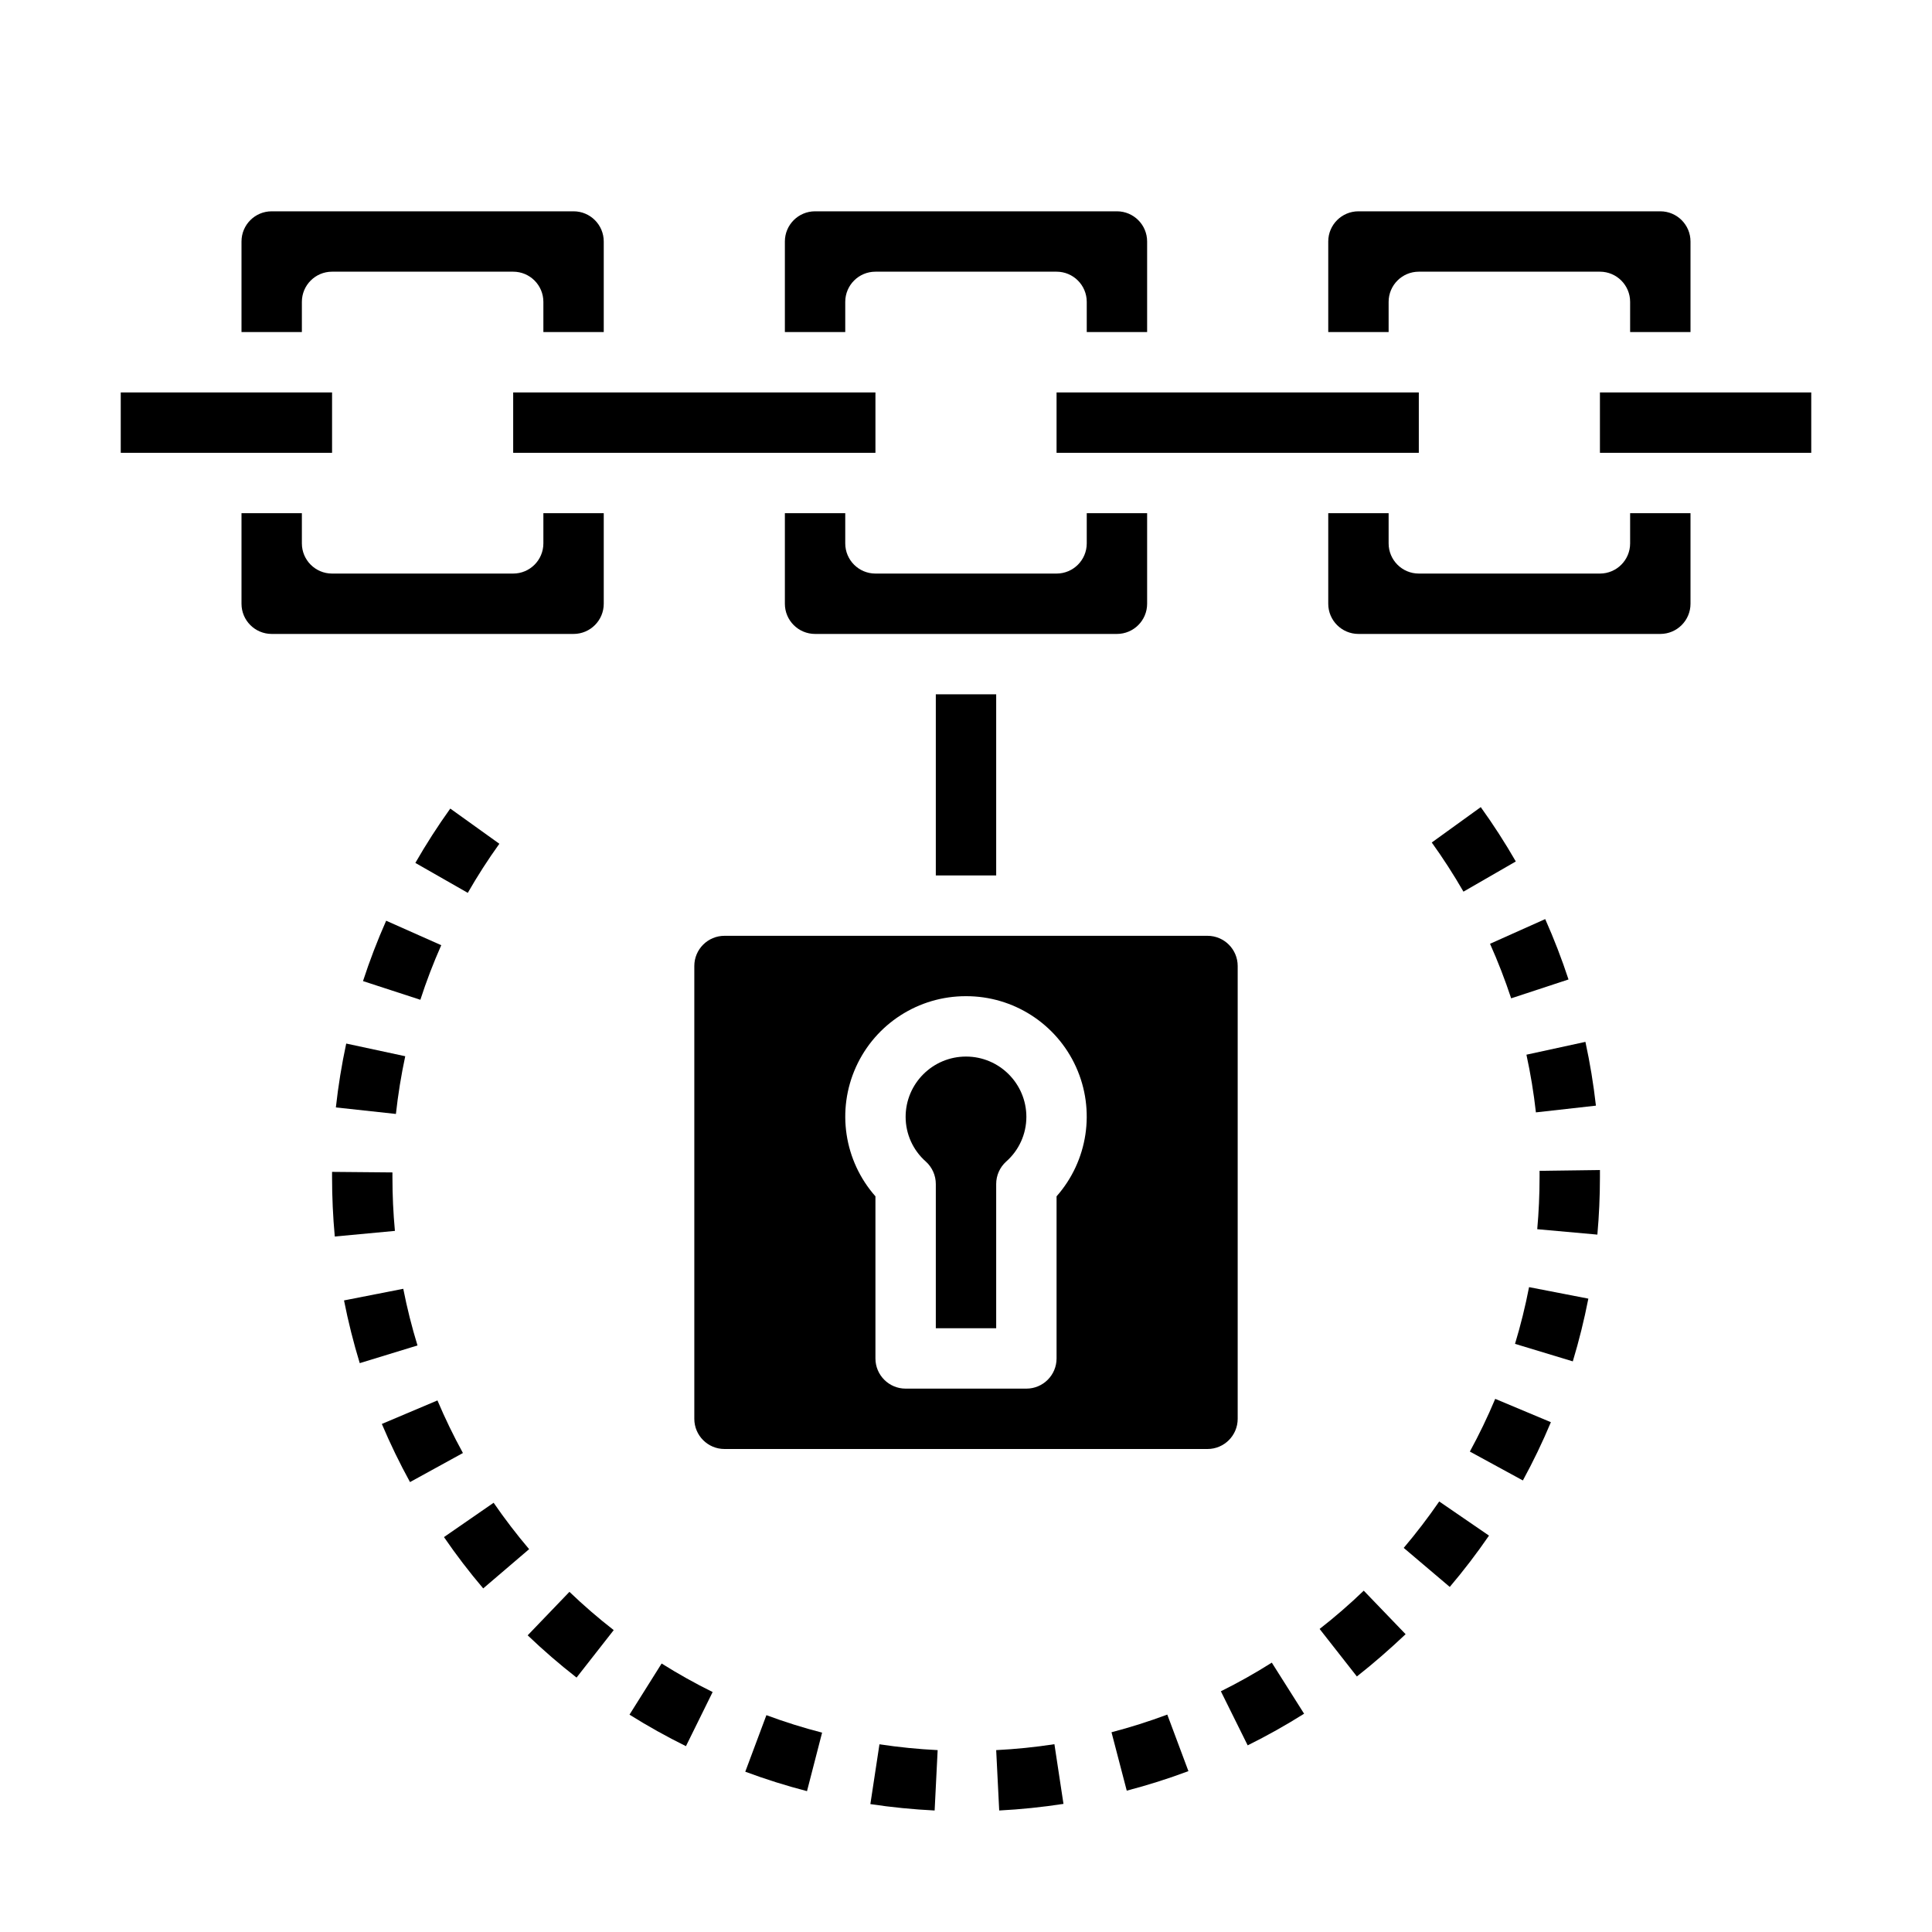
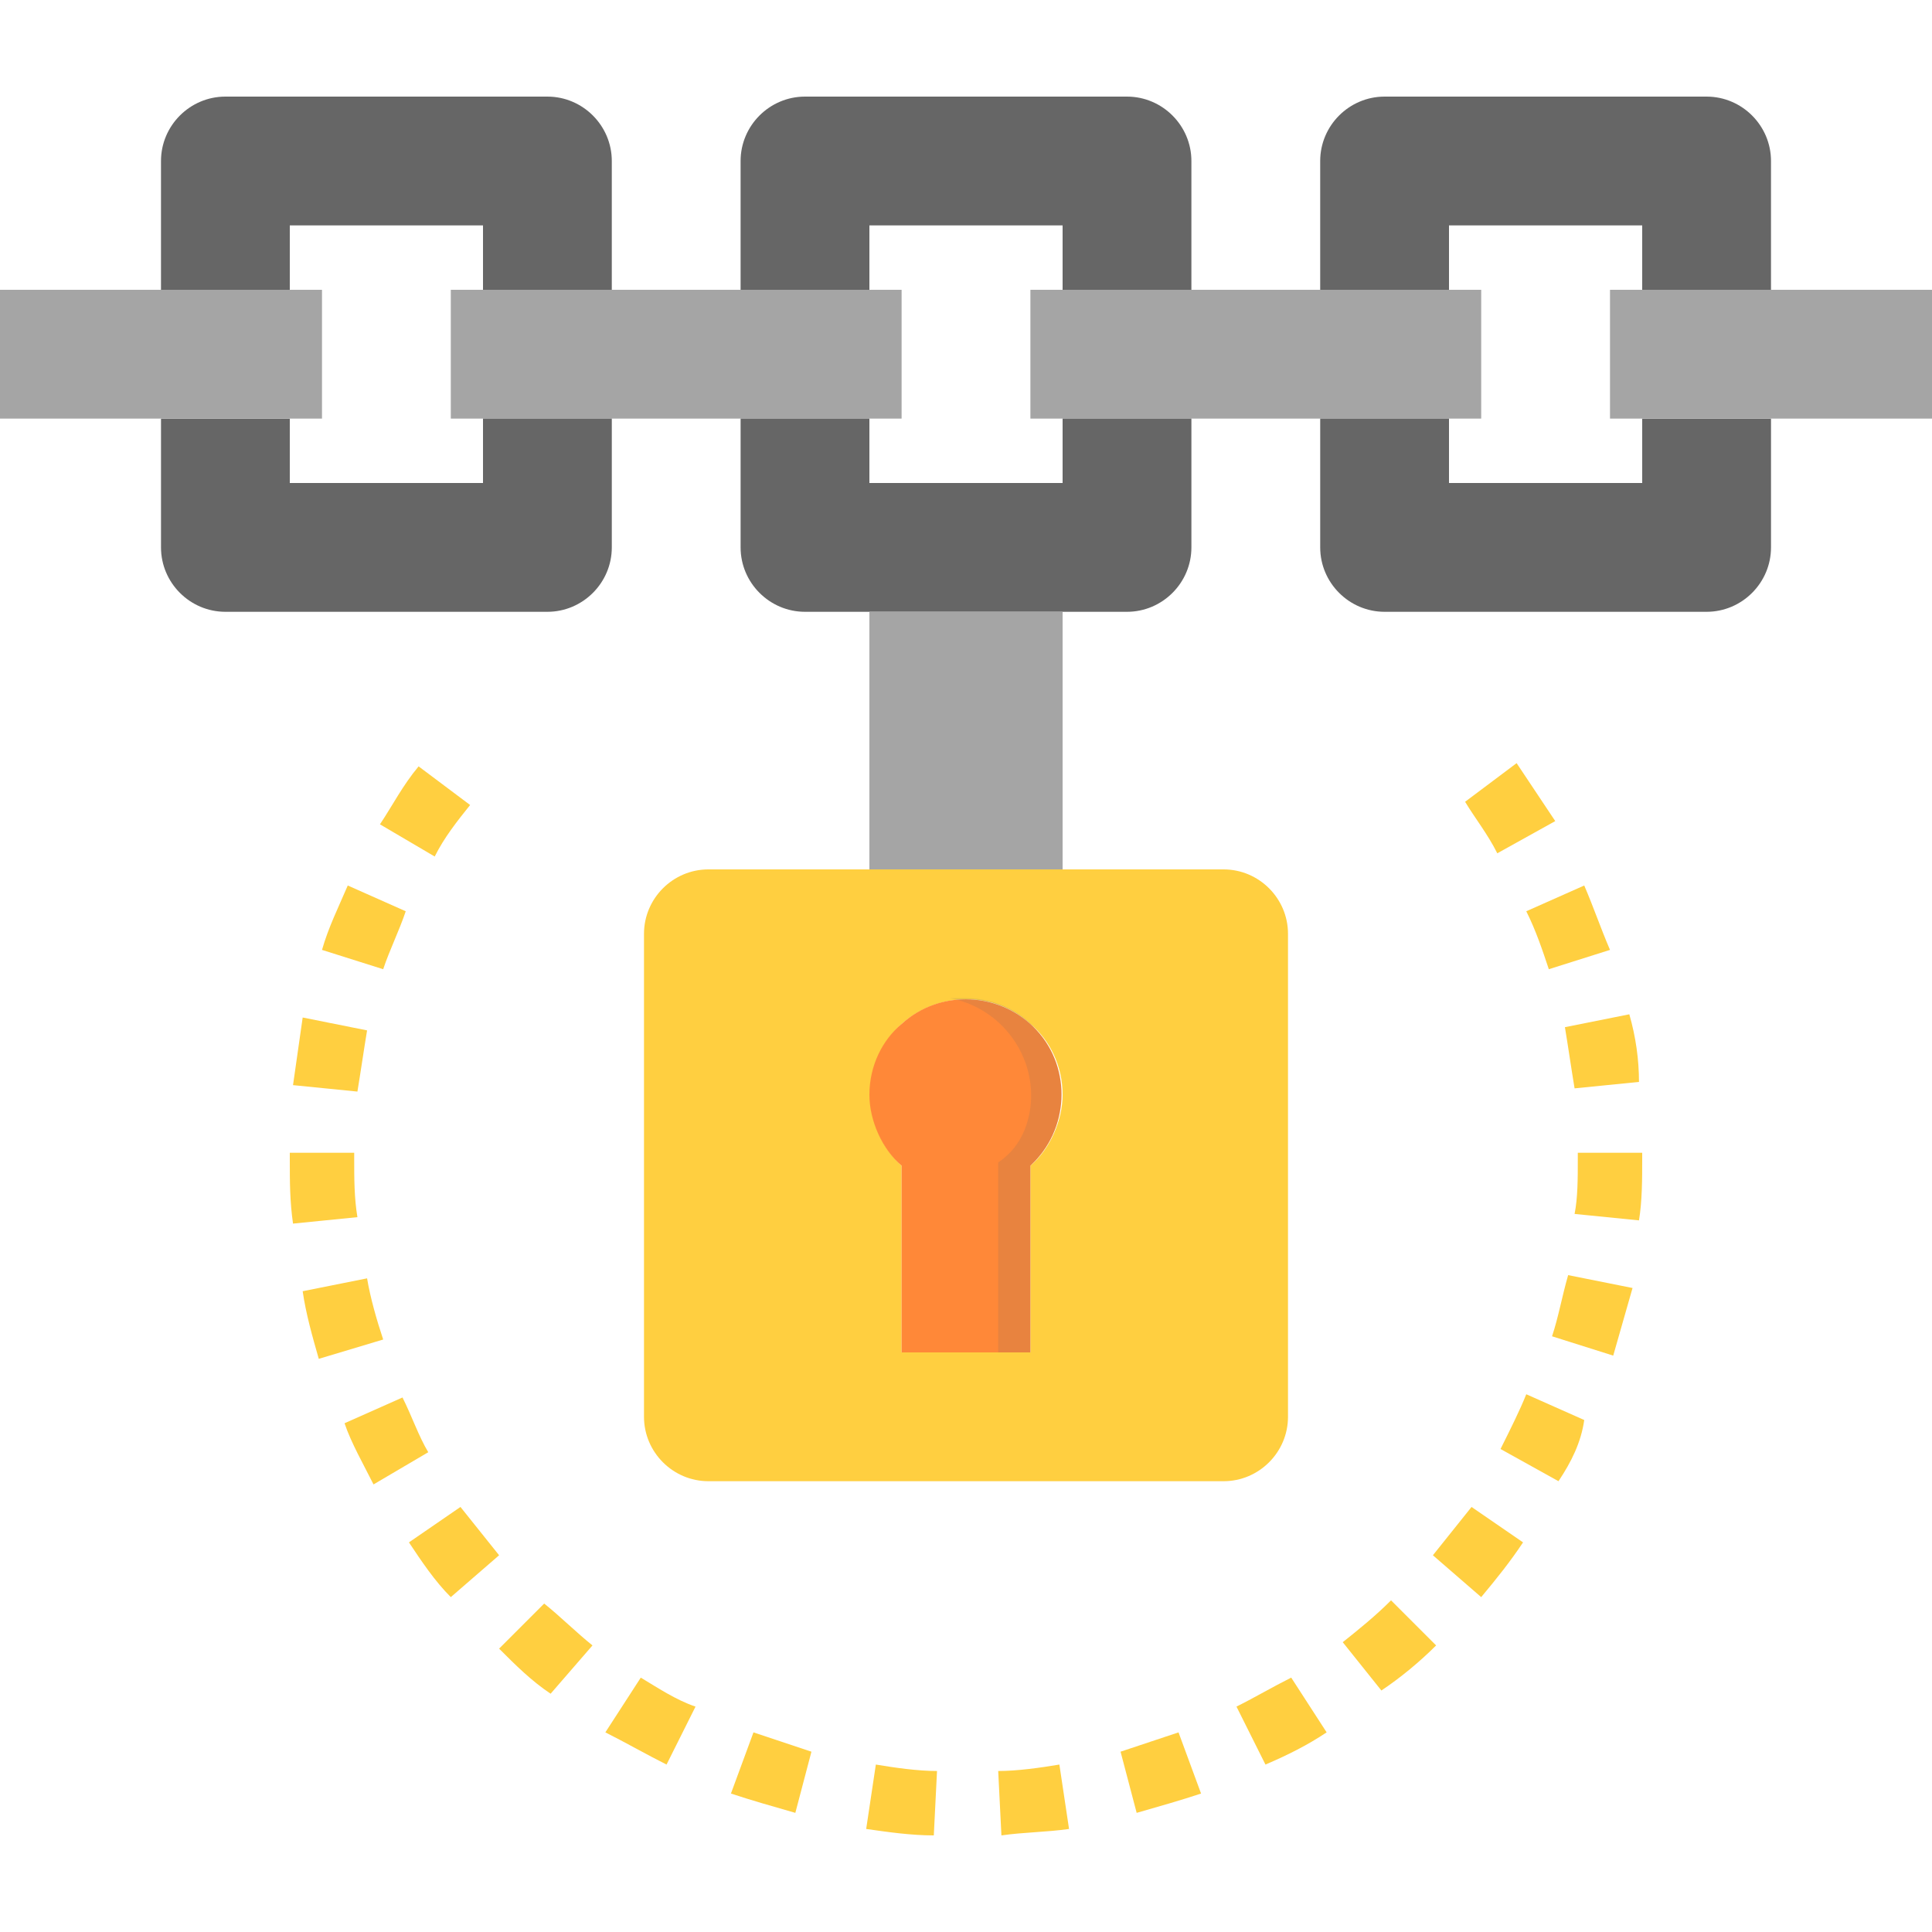
- <svg xmlns="http://www.w3.org/2000/svg" height="300px" width="300px" fill="#000000" data-name="Layer 1" viewBox="0 0 64 64" x="0px" y="0px">
-   <path d="M46,10a1,1,0,0,1,1-1h6a1,1,0,0,1,1,1v1h2V8a1,1,0,0,0-1-1H45a1,1,0,0,0-1,1v3h2Z" />
-   <path d="M28,10a1,1,0,0,1,1-1h6a1,1,0,0,1,1,1v1h2V8a1,1,0,0,0-1-1H27a1,1,0,0,0-1,1v3h2Z" />
-   <path d="M23,32V47a1,1,0,0,0,1,1H40a1,1,0,0,0,1-1V32a1,1,0,0,0-1-1H24A1,1,0,0,0,23,32Zm9,1a3.989,3.989,0,0,1,3,6.63V45a1,1,0,0,1-1,1H30a1,1,0,0,1-1-1V39.63A3.989,3.989,0,0,1,32,33Z" />
-   <path d="M54,18a1,1,0,0,1-1,1H47a1,1,0,0,1-1-1V17H44v3a1,1,0,0,0,1,1H55a1,1,0,0,0,1-1V17H54Z" />
-   <path d="M36,18a1,1,0,0,1-1,1H29a1,1,0,0,1-1-1V17H26v3a1,1,0,0,0,1,1H37a1,1,0,0,0,1-1V17H36Z" />
-   <polygon points="53 13 53 15 57 15 60 15 60 13 57 13 53 13" />
-   <rect x="31" y="23" width="2" height="6" />
-   <path d="M10,10a1,1,0,0,1,1-1h6a1,1,0,0,1,1,1v1h2V8a1,1,0,0,0-1-1H9A1,1,0,0,0,8,8v3h2Z" />
-   <polygon points="11 13 7 13 4 13 4 15 7 15 11 15 11 13" />
-   <path d="M18,18a1,1,0,0,1-1,1H11a1,1,0,0,1-1-1V17H8v3a1,1,0,0,0,1,1H19a1,1,0,0,0,1-1V17H18Z" />
-   <path d="M31,39.222V44h2V39.222a1,1,0,0,1,.33-.743A1.974,1.974,0,0,0,34,37a2,2,0,0,0-4,0,1.974,1.974,0,0,0,.67,1.479A1,1,0,0,1,31,39.222Z" />
-   <polygon points="29 13 25 13 21 13 17 13 17 15 21 15 25 15 29 15 29 13" />
-   <polygon points="47 13 43 13 39 13 35 13 35 15 39 15 43 15 47 15 47 13" />
-   <path d="M43.714,53.961l1.234,1.574c.562-.441,1.1-.914,1.615-1.4l-1.387-1.442A18.679,18.679,0,0,1,43.714,53.961Z" />
-   <path d="M28.832,59.763c.7.106,1.422.177,2.129.212l.1-2a19.3,19.3,0,0,1-1.928-.193Z" />
-   <path d="M36.82,57.383l.505,1.935a20.693,20.693,0,0,0,2.043-.647l-.7-1.873A19.01,19.01,0,0,1,36.82,57.383Z" />
-   <path d="M33,57.975l.1,2a21.271,21.271,0,0,0,2.129-.219l-.3-1.977A19.025,19.025,0,0,1,33,57.975Z" />
-   <path d="M40.443,56.026l.888,1.791A20.883,20.883,0,0,0,43.2,56.769L42.13,55.077A18.682,18.682,0,0,1,40.443,56.026Z" />
-   <path d="M24.688,58.69a20.841,20.841,0,0,0,2.045.644l.5-1.938a18.549,18.549,0,0,1-1.845-.579Z" />
-   <path d="M48.691,48.085l1.756.957a20.714,20.714,0,0,0,.928-1.93l-1.844-.773A18.9,18.9,0,0,1,48.691,48.085Z" />
-   <path d="M50.187,44.517l1.914.58a21.223,21.223,0,0,0,.515-2.078l-1.964-.381A19.014,19.014,0,0,1,50.187,44.517Z" />
-   <path d="M51,38.785V39c0,.574-.026,1.152-.077,1.719l1.992.179c.056-.626.085-1.264.085-1.9v-.24Z" />
-   <path d="M47.429,27.909a19.346,19.346,0,0,1,1.05,1.628l1.734-1a21.12,21.12,0,0,0-1.161-1.8Z" />
-   <path d="M49.359,31.264a19.2,19.2,0,0,1,.7,1.807l1.9-.625a21.107,21.107,0,0,0-.772-2Z" />
-   <path d="M52.867,36.626a21.053,21.053,0,0,0-.348-2.113l-1.954.425a18.838,18.838,0,0,1,.314,1.911Z" />
-   <path d="M46.5,51.276l1.525,1.293a20.9,20.9,0,0,0,1.3-1.7l-1.649-1.131A19.2,19.2,0,0,1,46.5,51.276Z" />
-   <path d="M12.025,32.5l1.9.619a18.565,18.565,0,0,1,.692-1.808L12.792,30.5A20.941,20.941,0,0,0,12.025,32.5Z" />
-   <path d="M16.542,27.951l-1.626-1.166a21.267,21.267,0,0,0-1.157,1.8l1.737.992A18.812,18.812,0,0,1,16.542,27.951Z" />
-   <path d="M11.126,36.685l1.989.216a19.119,19.119,0,0,1,.309-1.912l-1.955-.42A21.09,21.09,0,0,0,11.126,36.685Z" />
-   <path d="M20.853,56.8a21.086,21.086,0,0,0,1.87,1.044l.884-1.793a18.989,18.989,0,0,1-1.69-.945Z" />
-   <path d="M13,39v-.162l-2-.018V39c0,.651.03,1.311.09,1.961l1.992-.186C13.027,40.187,13,39.59,13,39Z" />
-   <path d="M13.359,42.693l-1.963.385a21.18,21.18,0,0,0,.521,2.078l1.913-.586A18.729,18.729,0,0,1,13.359,42.693Z" />
-   <path d="M17.48,54.172a21.2,21.2,0,0,0,1.619,1.4L20.33,54a19.106,19.106,0,0,1-1.467-1.268Z" />
-   <path d="M16.352,49.781l-1.645,1.137a20.624,20.624,0,0,0,1.3,1.7l1.521-1.3A19.361,19.361,0,0,1,16.352,49.781Z" />
-   <path d="M14.491,46.391l-1.842.779a20.96,20.96,0,0,0,.933,1.926l1.753-.963A19.137,19.137,0,0,1,14.491,46.391Z" />
+ <svg xmlns="http://www.w3.org/2000/svg" version="1.1" id="Capa_1" x="0px" y="0px" viewBox="0 0 512 512" style="enable-background:new 0 0 512 512;" xml:space="preserve">
+   <path style="fill:#FFCF40;" d="M187.733,230.4c-9.387,0-17.067,7.68-17.067,17.067v128c0,9.387,7.68,17.067,17.067,17.067h136.533  c9.387,0,17.067-7.68,17.067-17.067v-128c0-9.387-7.68-17.067-17.067-17.067H187.733z M281.6,290.133  c0,6.827-3.413,14.507-8.533,18.773V358.4h-34.133v-49.493c-10.24-9.387-11.093-25.6-1.707-35.84  c9.387-10.24,25.6-11.093,35.84-1.707C278.187,275.627,281.6,282.453,281.6,290.133z" />
+   <path style="fill:#FF8838;" d="M230.4,290.133c0,6.827,3.413,14.507,8.533,18.773V358.4h34.133v-49.493  c10.24-9.387,11.093-25.6,1.707-35.84s-25.6-11.093-35.84-1.707C233.813,275.627,230.4,282.453,230.4,290.133z" />
+   <path style="opacity:0.15;fill:#666666;enable-background:new    ;" d="M256,264.533c-1.707,0-2.56,0-4.267,0  c13.653,2.56,23.04,15.36,21.333,29.013c-0.853,5.973-3.413,11.093-8.533,14.507V358.4h8.533v-49.493  c10.24-9.387,11.093-25.6,1.707-35.84C270.507,267.947,263.68,264.533,256,264.533z" />
+   <rect x="119.467" y="76.8" style="fill:#A5A5A5;" width="119.467" height="34.133" />
+   <g>
+     <path style="fill:#666666;" d="M128,128H76.8v-17.067H42.667v34.133c0,9.387,7.68,17.067,17.067,17.067h85.333   c9.387,0,17.067-7.68,17.067-17.067v-34.133H128V128z" />
+     <path style="fill:#666666;" d="M76.8,59.733H128V76.8h34.133V42.667c0-9.387-7.68-17.067-17.067-17.067H59.733   c-9.387,0-17.067,7.68-17.067,17.067V76.8H76.8V59.733z" />
+   </g>
+   <rect x="273.067" y="76.8" style="fill:#A5A5A5;" width="119.467" height="34.133" />
+   <g>
+     <path style="fill:#666666;" d="M230.4,59.733h51.2V76.8h34.133V42.667c0-9.387-7.68-17.067-17.067-17.067h-85.333   c-9.387,0-17.067,7.68-17.067,17.067V76.8H230.4V59.733z" />
+     <path style="fill:#666666;" d="M281.6,128h-51.2v-17.067h-34.133v34.133c0,9.387,7.68,17.067,17.067,17.067h85.333   c9.387,0,17.067-7.68,17.067-17.067v-34.133H281.6V128z" />
+     <path style="fill:#666666;" d="M435.2,128H384v-17.067h-34.133v34.133c0,9.387,7.68,17.067,17.067,17.067h85.333   c9.387,0,17.067-7.68,17.067-17.067v-34.133H435.2V128z" />
+     <path style="fill:#666666;" d="M384,59.733h51.2V76.8h34.133V42.667c0-9.387-7.68-17.067-17.067-17.067h-85.333   c-9.387,0-17.067,7.68-17.067,17.067V76.8H384V59.733z" />
+   </g>
+   <g>
+     <rect x="426.667" y="76.8" style="fill:#A5A5A5;" width="85.333" height="34.133" />
+     <rect y="76.8" style="fill:#A5A5A5;" width="85.333" height="34.133" />
+     <polygon style="fill:#A5A5A5;" points="230.4,162.133 230.4,230.4 281.6,230.4 281.6,162.133  " />
+   </g>
+   <path style="fill:#FFCF40;" d="M247.467,486.4c-5.973,0-11.947-0.853-17.92-1.707l2.56-17.067c5.12,0.853,11.093,1.707,16.213,1.707  L247.467,486.4z M265.387,486.4l-0.853-17.067c5.12,0,11.093-0.853,16.213-1.707l2.56,17.067  C277.333,485.547,271.36,485.547,265.387,486.4L265.387,486.4z M210.773,480.427c-5.973-1.707-11.947-3.413-17.067-5.12  l5.973-16.213c5.12,1.707,10.24,3.413,15.36,5.12L210.773,480.427z M301.227,480.427l-4.267-16.213  c5.12-1.707,10.24-3.413,15.36-5.12l5.973,16.213C313.173,477.013,307.2,478.72,301.227,480.427L301.227,480.427z M176.64,467.627  c-5.12-2.56-11.093-5.973-16.213-8.533l9.387-14.507c4.267,2.56,9.387,5.973,14.507,7.68L176.64,467.627z M335.36,467.627  l-7.68-15.36c5.12-2.56,9.387-5.12,14.507-7.68l9.387,14.507C346.453,462.507,341.333,465.067,335.36,467.627L335.36,467.627z   M145.92,448.853c-5.12-3.413-9.387-7.68-13.653-11.947l11.947-11.947c4.267,3.413,8.533,7.68,12.8,11.093L145.92,448.853z   M366.08,448l-10.24-12.8c4.267-3.413,8.533-6.827,12.8-11.093l11.947,11.947C376.32,440.32,371.2,444.587,366.08,448L366.08,448z   M119.467,423.253c-4.267-4.267-7.68-9.387-11.093-14.507l13.653-9.387c3.413,4.267,6.827,8.533,10.24,12.8L119.467,423.253z   M392.533,423.253l-12.8-11.093c3.413-4.267,6.827-8.533,10.24-12.8l13.653,9.387C400.213,413.867,396.8,418.133,392.533,423.253  L392.533,423.253z M98.987,393.387c-2.56-5.12-5.973-11.093-7.68-16.213l15.36-6.827c2.56,5.12,4.267,10.24,6.827,14.507  L98.987,393.387z M413.013,392.533L397.653,384c2.56-5.12,5.12-10.24,6.827-14.507l15.36,6.827  C418.987,382.293,416.427,387.413,413.013,392.533L413.013,392.533z M84.48,360.107c-1.707-5.973-3.413-11.947-4.267-17.92  l17.067-3.413c0.853,5.12,2.56,11.093,4.267,16.213L84.48,360.107z M427.52,359.253l-16.213-5.12  c1.707-5.12,2.56-10.24,4.267-16.213l17.067,3.413C430.933,347.307,429.227,353.28,427.52,359.253z M77.653,324.267  C76.8,318.293,76.8,313.173,76.8,307.2v-1.707h17.067v1.707c0,5.12,0,10.24,0.853,15.36L77.653,324.267z M434.347,323.413  l-17.067-1.707c0.853-4.267,0.853-9.387,0.853-14.507v-1.707H435.2v1.707C435.2,312.32,435.2,318.293,434.347,323.413z   M94.72,289.28l-17.067-1.707c0.853-5.973,1.707-11.947,2.56-17.92l17.067,3.413C96.427,278.187,95.573,284.16,94.72,289.28z   M417.28,288.427c-0.853-5.12-1.707-11.093-2.56-16.213l17.067-3.413c1.707,5.973,2.56,11.947,2.56,17.92L417.28,288.427z   M101.547,256.853l-16.213-5.12c1.707-5.973,4.267-11.093,6.827-17.067l15.36,6.827  C105.813,246.613,103.253,251.733,101.547,256.853L101.547,256.853z M410.453,256.853c-1.707-5.12-3.413-10.24-5.973-15.36  l15.36-6.827c2.56,5.973,4.267,11.093,6.827,17.067L410.453,256.853z M115.2,226.987l-14.507-8.533  c3.413-5.12,5.973-10.24,10.24-15.36l13.653,10.24C121.173,217.6,117.76,221.867,115.2,226.987z M396.8,226.133  c-2.56-5.12-5.973-9.387-8.533-13.653l13.653-10.24c3.413,5.12,6.827,10.24,10.24,15.36L396.8,226.133z" />
+   <g>
+ </g>
+   <g>
+ </g>
+   <g>
+ </g>
+   <g>
+ </g>
+   <g>
+ </g>
+   <g>
+ </g>
+   <g>
+ </g>
+   <g>
+ </g>
+   <g>
+ </g>
+   <g>
+ </g>
+   <g>
+ </g>
+   <g>
+ </g>
+   <g>
+ </g>
+   <g>
+ </g>
+   <g>
+ </g>
</svg>
